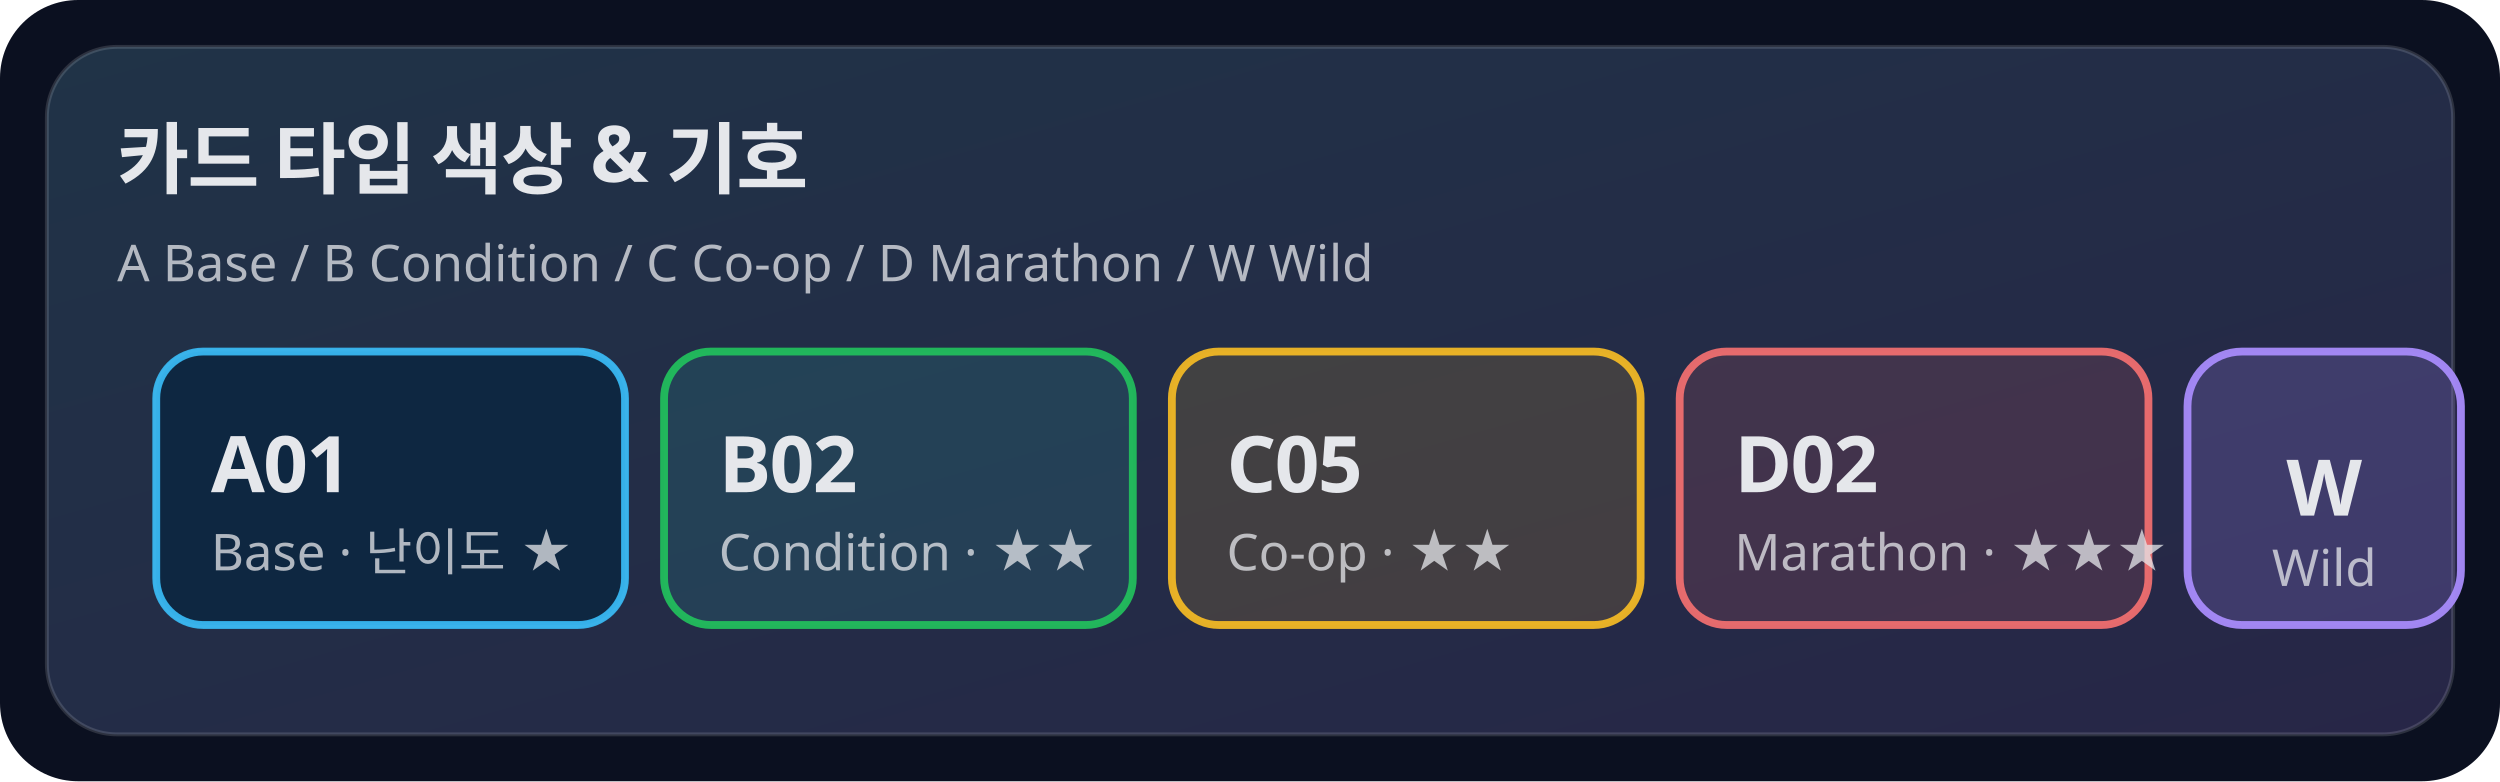
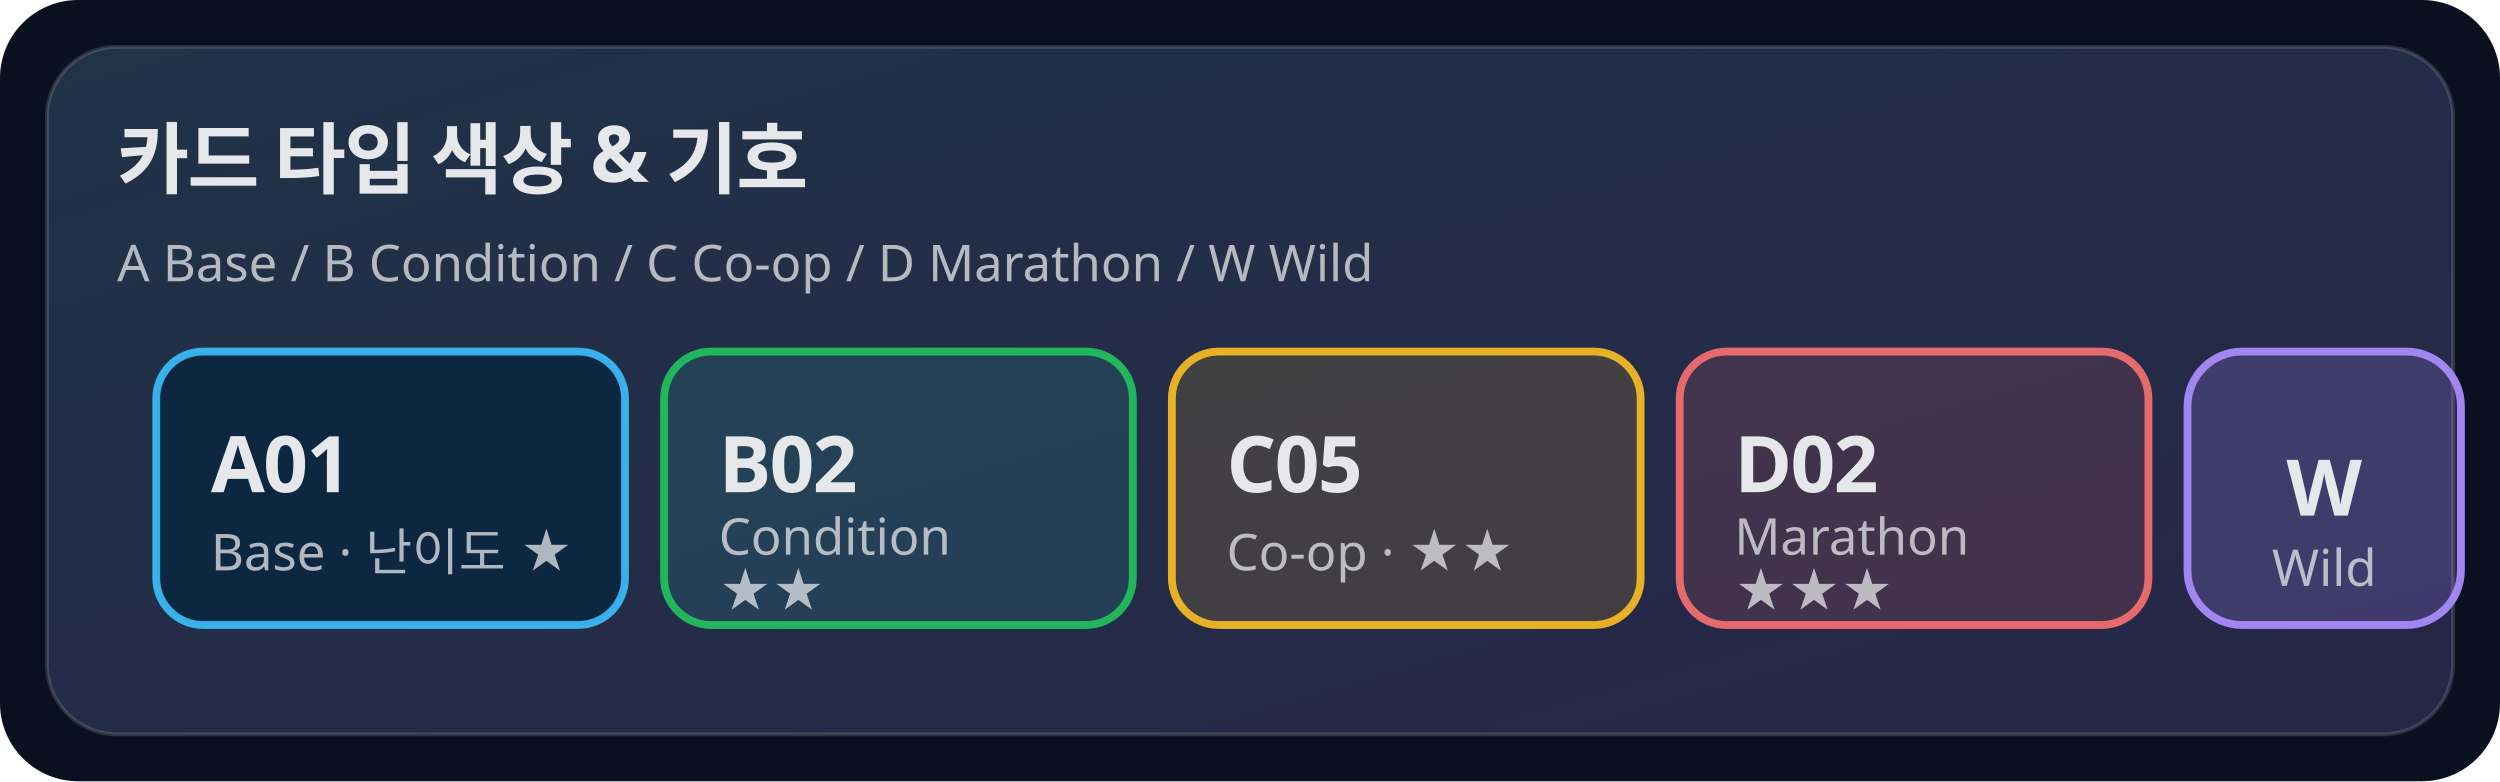
<svg xmlns="http://www.w3.org/2000/svg" viewBox="0 0 640 200" role="img" aria-label="카드 타입 색상">
  <style>
    .card {
      rx: 12;
      ry: 12;
      height: 70px;
      width: 120px;
      fill: #0f172a;
      stroke: rgba(255, 255, 255, 0.12);
      stroke-width: 1.5;
    }
    text {
      font-family: "Segoe UI", system-ui, -apple-system, sans-serif;
      fill: #e5e7eb;
    }
    .title {
      font-size: 20px;
      font-weight: 700;
      letter-spacing: -0.02em;
    }
    .subtitle {
      font-size: 13px;
      fill: rgba(229, 231, 235, 0.75);
    }
    .center {
      text-anchor: middle;
    }
  </style>
  <rect width="640" height="200" rx="20" fill="#0b1020" />
  <defs>
    <linearGradient id="glow" x1="0" y1="0" x2="1" y2="1">
      <stop offset="0" stop-color="#7dd3fc" stop-opacity="0.18" />
      <stop offset="1" stop-color="#a78bfa" stop-opacity="0.18" />
    </linearGradient>
  </defs>
  <rect x="12" y="12" width="616" height="176" rx="18" fill="url(#glow)" stroke="rgba(255,255,255,0.14)" />
  <text x="30" y="48" class="title">카드 타입 색상 &amp; 기호</text>
  <text x="30" y="72" class="subtitle">A Base / B Condition / C Co-op / D Marathon / W Wild</text>
  <g transform="translate(40 90)">
    <rect class="card" fill="#0b1729" />
    <rect class="card" fill="#0b1729" stroke="none" />
    <rect x="0" y="0" width="120" height="70" rx="12" fill="rgba(14,165,233,0.12)" stroke="rgba(56,189,248,0.9)" stroke-width="2" />
    <text x="14" y="36" class="title" fill="#7dd3fc">A01</text>
    <text x="14" y="56" class="subtitle">Base · 난이도 ★</text>
  </g>
  <g transform="translate(170 90)">
    <rect x="0" y="0" width="120" height="70" rx="12" fill="rgba(45,212,191,0.12)" stroke="rgba(34,197,94,0.9)" stroke-width="2" />
    <text x="14" y="36" class="title" fill="#34d399">B02</text>
-     <text x="14" y="56" class="subtitle">Condition · ★★</text>
+     <text x="14" y="52" class="subtitle">Condition</text>
+     <text x="14" y="66" class="subtitle">★★</text>
  </g>
  <g transform="translate(300 90)">
    <rect x="0" y="0" width="120" height="70" rx="12" fill="rgba(251,191,36,0.14)" stroke="rgba(251,191,36,0.9)" stroke-width="2" />
    <text x="14" y="36" class="title" fill="#fbbf24">C05</text>
    <text x="14" y="56" class="subtitle">Co-op · ★★</text>
  </g>
  <g transform="translate(430 90)">
    <rect x="0" y="0" width="120" height="70" rx="12" fill="rgba(248,113,113,0.14)" stroke="rgba(248,113,113,0.9)" stroke-width="2" />
    <text x="14" y="36" class="title" fill="#f87171">D02</text>
-     <text x="14" y="56" class="subtitle">Marathon · ★★★</text>
+     <text x="14" y="52" class="subtitle">Marathon</text>
+     <text x="14" y="66" class="subtitle">★★★</text>
  </g>
  <g transform="translate(560 90)">
    <rect x="0" y="0" width="70" height="70" rx="14" fill="rgba(167,139,250,0.2)" stroke="rgba(167,139,250,0.95)" stroke-width="2" />
    <text x="35" y="42" class="title center" fill="#c4b5fd">W</text>
    <text x="35" y="60" class="subtitle center">Wild</text>
  </g>
</svg>
